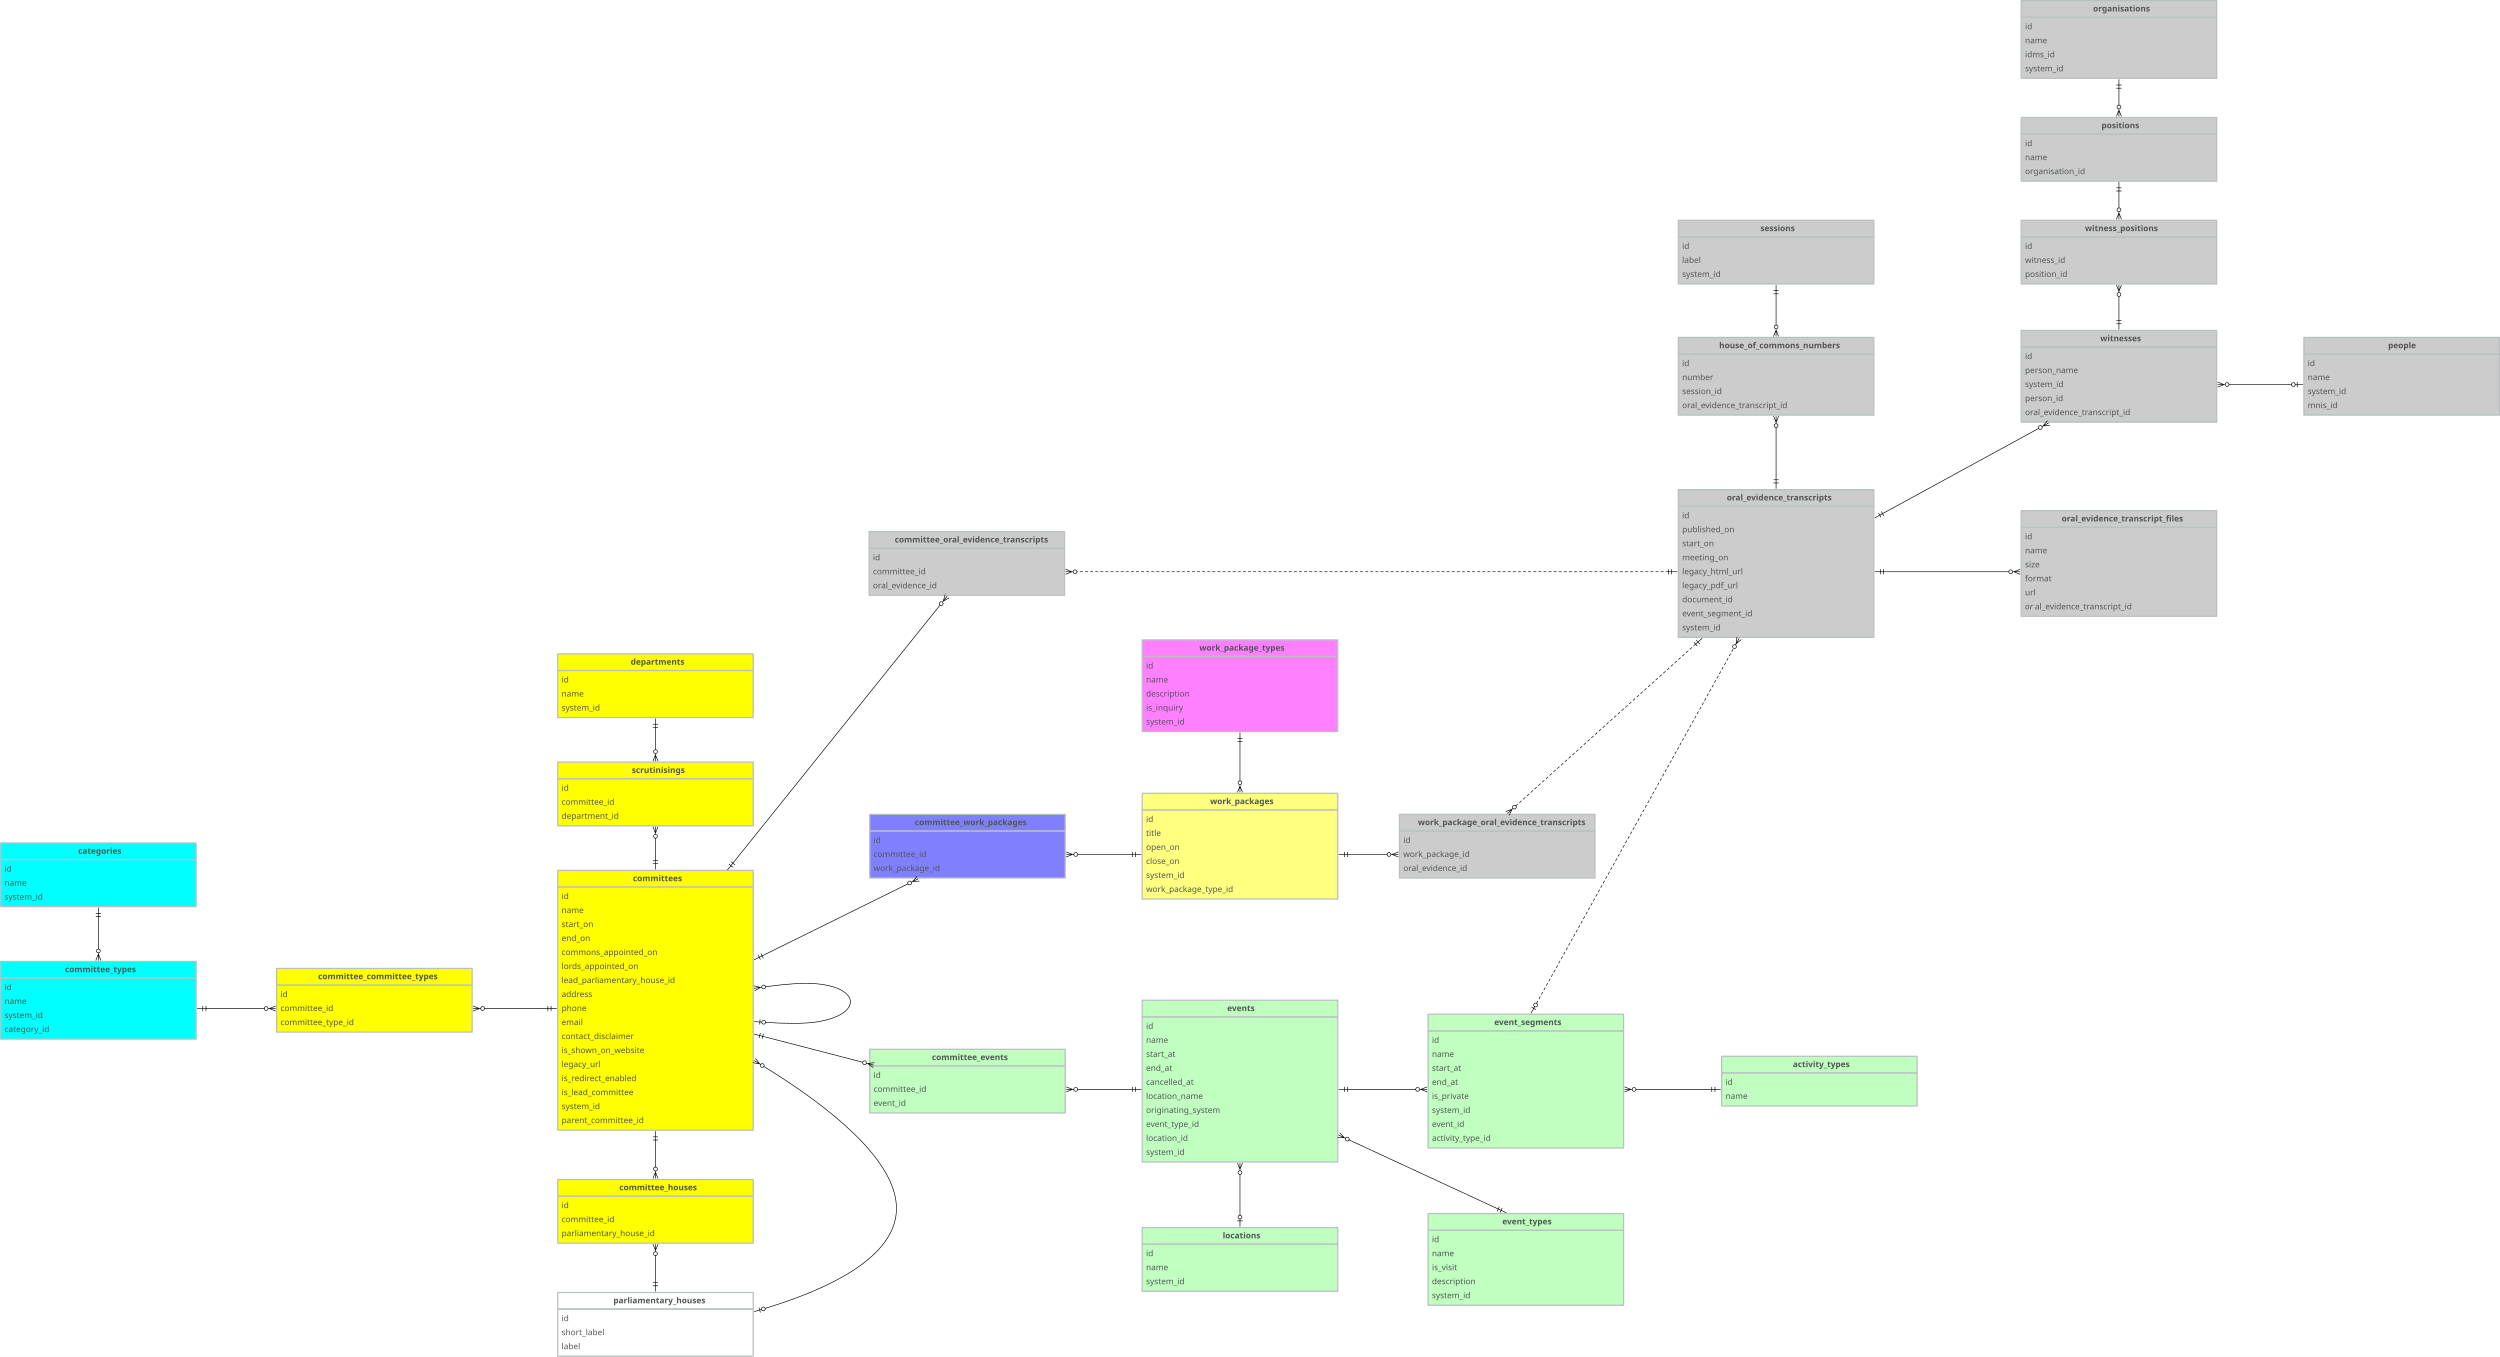
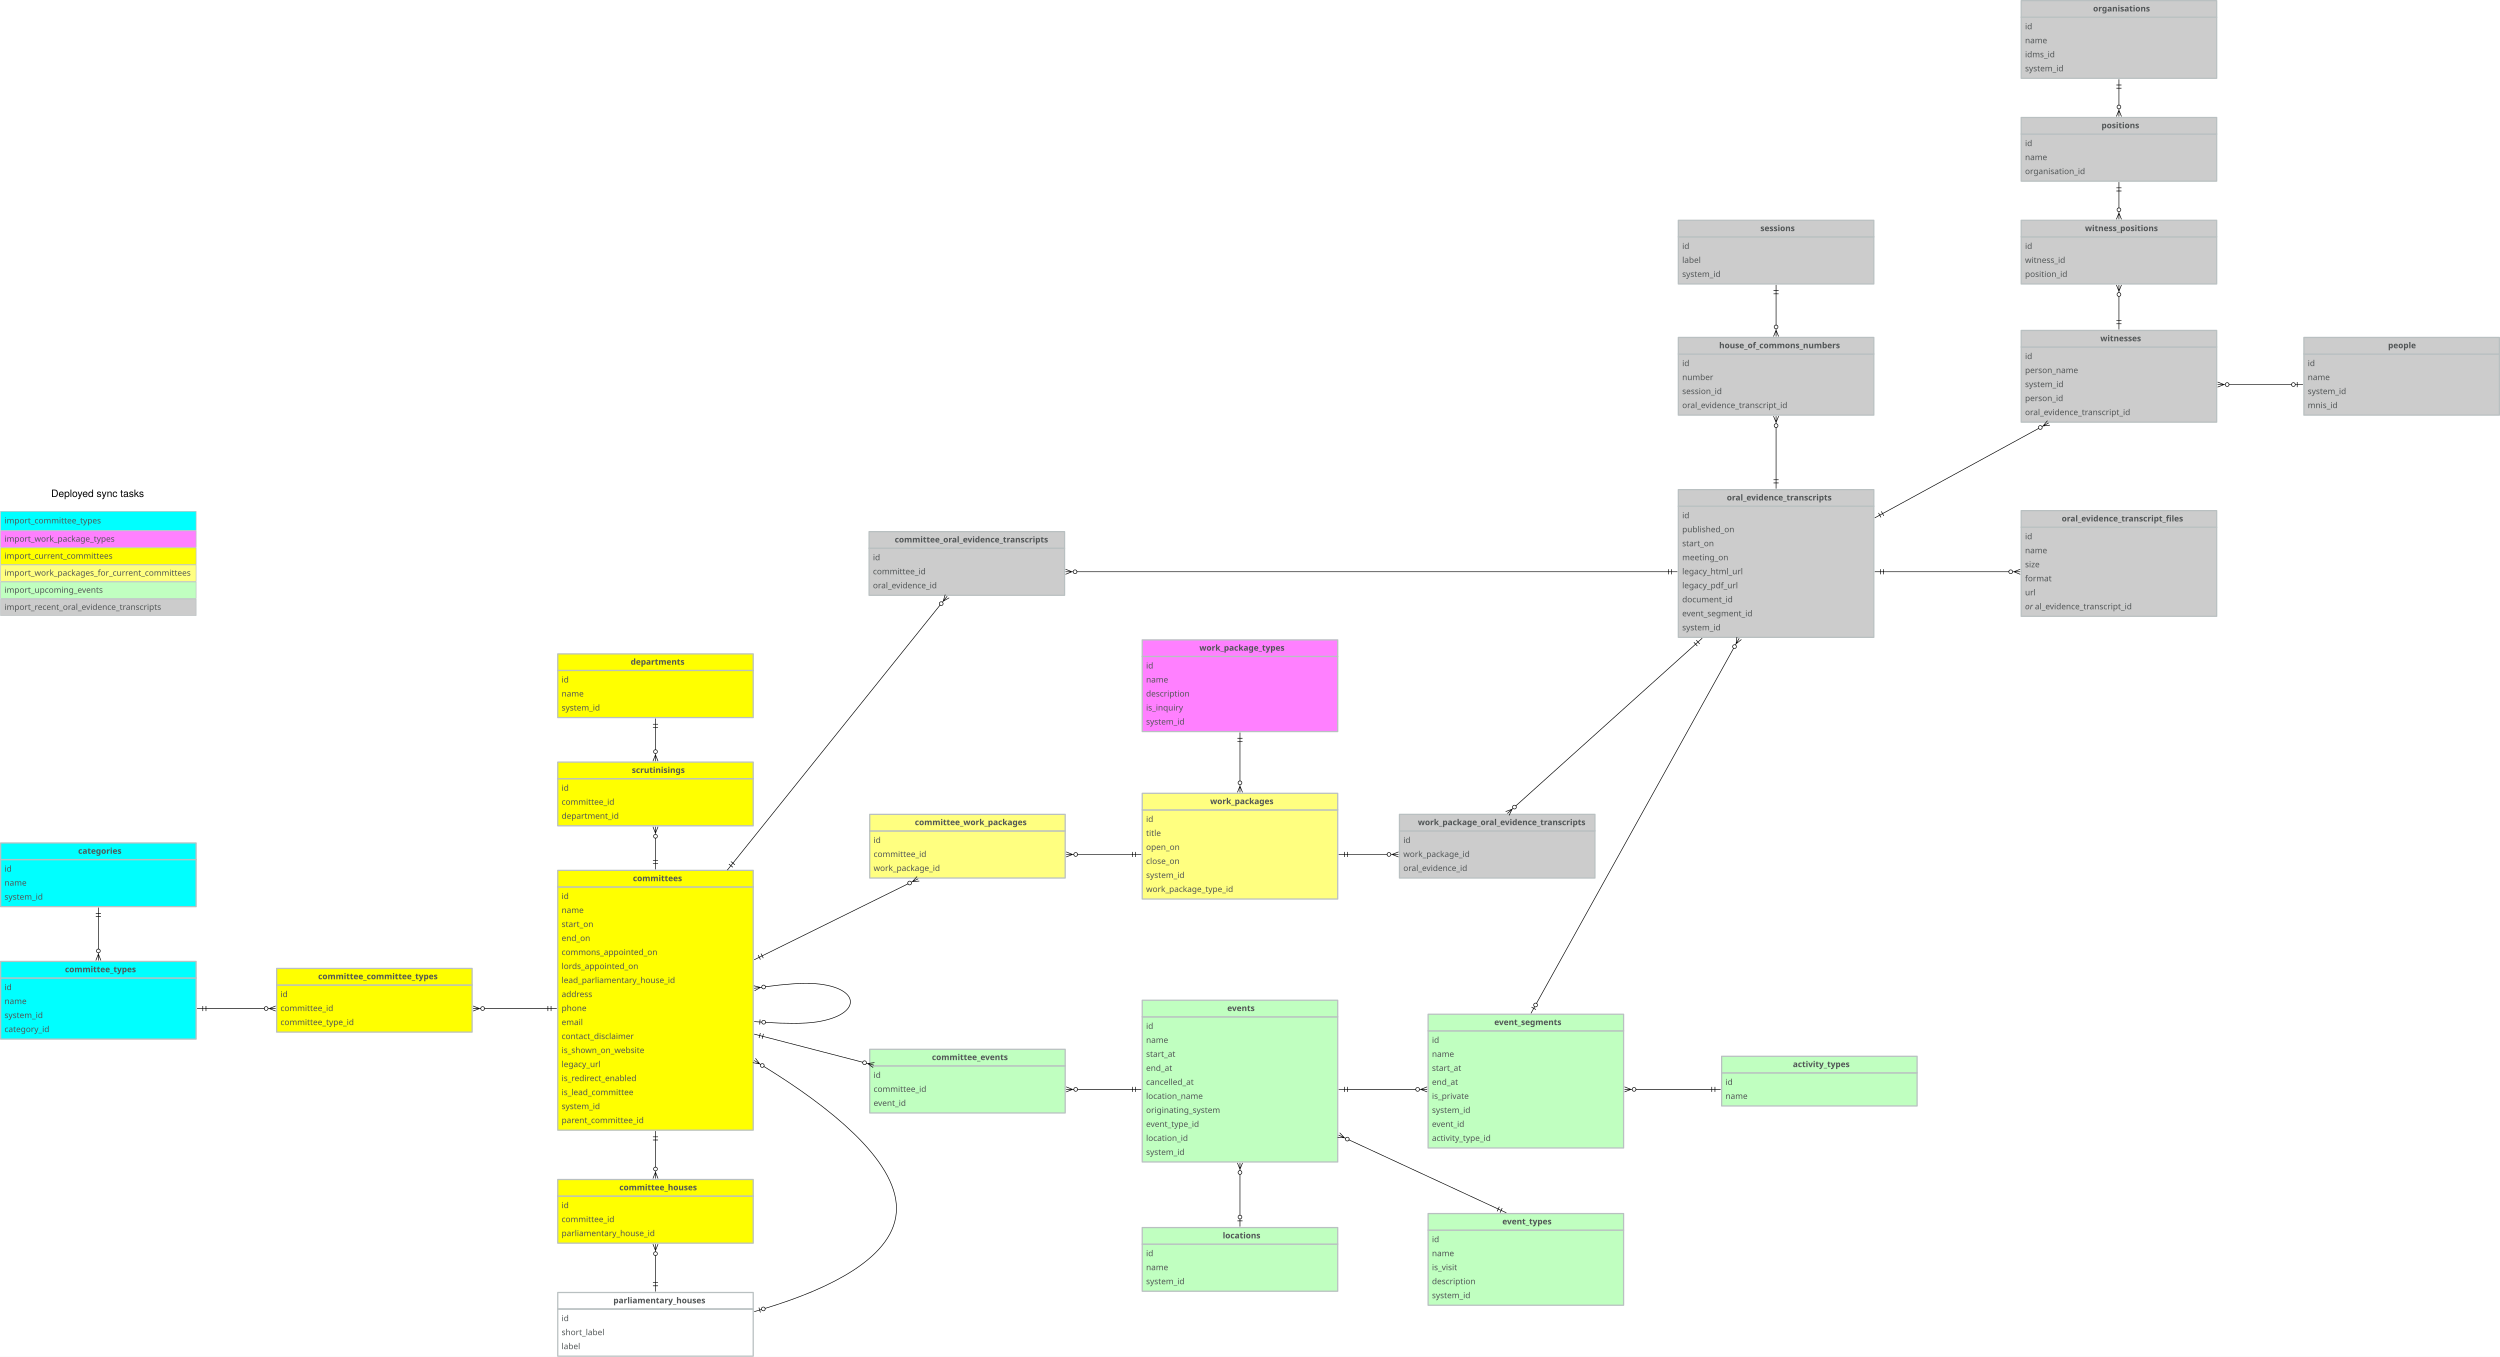
<svg xmlns="http://www.w3.org/2000/svg" version="1.1" viewBox="36 -1218 3926.5 2131" width="3926.5" height="2131">
  <defs>
    <marker orient="auto" overflow="visible" markerUnits="strokeWidth" id="CrowBall_Marker" stroke-linejoin="miter" stroke-miterlimit="10" viewBox="-1 -5 20 10" markerWidth="20" markerHeight="10" color="black">
      <g>
        <path d="M 18 0 L 6 0 M 18 4 L 8 0 L 18 -4 M .879 2.121 C -.293 .95 -.293 -.95 .879 -2.121 C 2.05 -3.293 3.95 -3.293 5.121 -2.121 C 6.293 -.95 6.293 .95 5.121 2.121 C 3.95 3.293 2.05 3.293 .879 2.121" fill="none" stroke="currentColor" stroke-width="1" />
      </g>
    </marker>
    <marker orient="auto" overflow="visible" markerUnits="strokeWidth" id="DoubleBar_Marker" stroke-linejoin="miter" stroke-miterlimit="10" viewBox="-15 -5 16 10" markerWidth="16" markerHeight="10" color="black">
      <g>
        <path d="M -14 0 L 0 0 M -5 -4 L -5 4 M 0 -4 L 0 4" fill="none" stroke="currentColor" stroke-width="1" />
      </g>
    </marker>
    <marker orient="auto" overflow="visible" markerUnits="strokeWidth" id="BarBall_Marker" stroke-linejoin="miter" stroke-miterlimit="10" viewBox="-19 -5 20 10" markerWidth="20" markerHeight="10" color="black">
      <g>
        <path d="M -18 0 L -6 0 M -9 -4 L -9 4 M -.879 -2.121 C .293 -.95 .293 .95 -.879 2.121 C -2.05 3.293 -3.95 3.293 -5.121 2.121 C -6.293 .95 -6.293 -.95 -5.121 -2.121 C -3.95 -3.293 -2.05 -3.293 -.879 -2.121" fill="none" stroke="currentColor" stroke-width="1" />
      </g>
    </marker>
  </defs>
  <g id="Canvas_1" stroke-opacity="1" fill="none" stroke="none" fill-opacity="1" stroke-dasharray="none">
    <rect fill="white" x="36" y="-1218" width="3926.5" height="2131" />
    <g id="Canvas_1_Layer_1">
      <g id="Group_2">
        <g id="Graphic_4">
          <rect x="37" y="132" width="307" height="74" fill="aqua" />
          <rect x="37" y="132" width="307" height="74" stroke="#b9c0c1" stroke-linecap="round" stroke-linejoin="round" stroke-width="2" />
          <text transform="translate(43 138)" fill="#515556">
            <tspan font-family="Avenir" font-size="13" fill="#515556" x="0" y="13">id</tspan>
            <tspan font-family="Avenir" font-size="13" fill="#515556" x="0" y="35">name</tspan>
            <tspan font-family="Avenir" font-size="13" fill="#515556" x="0" y="57">system_id</tspan>
          </text>
        </g>
        <g id="Graphic_3">
          <rect x="37" y="106" width="307" height="26" fill="aqua" />
          <rect x="37" y="106" width="307" height="26" stroke="#b9c0c1" stroke-linecap="round" stroke-linejoin="round" stroke-width="2" />
          <text transform="translate(43 110)" fill="#515556">
            <tspan font-family="Avenir" font-weight="bold" font-size="13" fill="#515556" x="115.722" y="13">categories</tspan>
          </text>
        </g>
      </g>
      <g id="Group_5">
        <g id="Graphic_7">
          <rect x="37" y="318" width="307" height="96" fill="aqua" />
          <rect x="37" y="318" width="307" height="96" stroke="#b9c0c1" stroke-linecap="round" stroke-linejoin="round" stroke-width="2" />
          <text transform="translate(43 324)" fill="#515556">
            <tspan font-family="Avenir" font-size="13" fill="#515556" x="0" y="13">id</tspan>
            <tspan font-family="Avenir" font-size="13" fill="#515556" x="0" y="35">name</tspan>
            <tspan font-family="Avenir" font-size="13" fill="#515556" x="0" y="57">system_id</tspan>
            <tspan font-family="Avenir" font-size="13" fill="#515556" x="0" y="79">category_id</tspan>
          </text>
        </g>
        <g id="Graphic_6">
          <rect x="37" y="292" width="307" height="26" fill="aqua" />
          <rect x="37" y="292" width="307" height="26" stroke="#b9c0c1" stroke-linecap="round" stroke-linejoin="round" stroke-width="2" />
          <text transform="translate(43 296)" fill="#515556">
            <tspan font-family="Avenir" font-weight="bold" font-size="13" fill="#515556" x="95.013" y="13">committee_types</tspan>
          </text>
        </g>
      </g>
      <g id="Line_8">
        <line x1="190.5" y1="221.5" x2="190.5" y2="272.5" marker-end="url(#CrowBall_Marker)" marker-start="url(#DoubleBar_Marker)" stroke="black" stroke-linecap="round" stroke-linejoin="round" stroke-width="1" />
      </g>
      <g id="Group_9">
        <g id="Graphic_11">
          <rect x="470.5" y="329" width="307" height="74" fill="yellow" />
          <rect x="470.5" y="329" width="307" height="74" stroke="#b9c0c1" stroke-linecap="round" stroke-linejoin="round" stroke-width="2" />
          <text transform="translate(476.5 335)" fill="#515556">
            <tspan font-family="Avenir" font-size="13" fill="#515556" x="0" y="13">id</tspan>
            <tspan font-family="Avenir" font-size="13" fill="#515556" x="0" y="35">committee_id</tspan>
            <tspan font-family="Avenir" font-size="13" fill="#515556" x="0" y="57">committee_type_id</tspan>
          </text>
        </g>
        <g id="Graphic_10">
          <rect x="470.5" y="303" width="307" height="26" fill="yellow" />
          <rect x="470.5" y="303" width="307" height="26" stroke="#b9c0c1" stroke-linecap="round" stroke-linejoin="round" stroke-width="2" />
          <text transform="translate(476.5 307)" fill="#515556">
            <tspan font-family="Avenir" font-weight="bold" font-size="13" fill="#515556" x="59.139" y="13">committee_committee_types</tspan>
          </text>
        </g>
      </g>
      <g id="Line_12">
        <line x1="359.5" y1="366" x2="451" y2="366" marker-end="url(#CrowBall_Marker)" marker-start="url(#DoubleBar_Marker)" stroke="black" stroke-linecap="round" stroke-linejoin="round" stroke-width="1" />
      </g>
      <g id="Group_13">
        <g id="Graphic_15">
          <rect x="912" y="175" width="307" height="382" fill="yellow" />
          <rect x="912" y="175" width="307" height="382" stroke="#b9c0c1" stroke-linecap="round" stroke-linejoin="round" stroke-width="2" />
          <text transform="translate(918 181)" fill="#515556">
            <tspan font-family="Avenir" font-size="13" fill="#515556" x="0" y="13">id</tspan>
            <tspan font-family="Avenir" font-size="13" fill="#515556" x="0" y="35">name</tspan>
            <tspan font-family="Avenir" font-size="13" fill="#515556" x="0" y="57">start_on</tspan>
            <tspan font-family="Avenir" font-size="13" fill="#515556" x="0" y="79">end_on</tspan>
            <tspan font-family="Avenir" font-size="13" fill="#515556" x="0" y="101">commons_appointed_on</tspan>
            <tspan font-family="Avenir" font-size="13" fill="#515556" x="0" y="123">lords_appointed_on</tspan>
            <tspan font-family="Avenir" font-size="13" fill="#515556" x="0" y="145">lead_parliamentary_house_id</tspan>
            <tspan font-family="Avenir" font-size="13" fill="#515556" x="0" y="167">address</tspan>
            <tspan font-family="Avenir" font-size="13" fill="#515556" x="0" y="189">phone</tspan>
            <tspan font-family="Avenir" font-size="13" fill="#515556" x="0" y="211">email</tspan>
            <tspan font-family="Avenir" font-size="13" fill="#515556" x="0" y="233">contact_disclaimer</tspan>
            <tspan font-family="Avenir" font-size="13" fill="#515556" x="0" y="255">is_shown_on_website</tspan>
            <tspan font-family="Avenir" font-size="13" fill="#515556" x="0" y="277">legacy_url</tspan>
            <tspan font-family="Avenir" font-size="13" fill="#515556" x="0" y="299">is_redirect_enabled</tspan>
            <tspan font-family="Avenir" font-size="13" fill="#515556" x="0" y="321">is_lead_committee</tspan>
            <tspan font-family="Avenir" font-size="13" fill="#515556" x="0" y="343">system_id</tspan>
            <tspan font-family="Avenir" font-size="13" fill="#515556" x="0" y="365">parent_committee_id</tspan>
          </text>
        </g>
        <g id="Graphic_14">
          <rect x="912" y="149" width="307" height="26" fill="yellow" />
          <rect x="912" y="149" width="307" height="26" stroke="#b9c0c1" stroke-linecap="round" stroke-linejoin="round" stroke-width="2" />
          <text transform="translate(918 153)" fill="#515556">
            <tspan font-family="Avenir" font-weight="bold" font-size="13" fill="#515556" x="111.99" y="13">committees</tspan>
          </text>
        </g>
      </g>
      <g id="Line_16">
        <line x1="896.5" y1="366" x2="797" y2="366" marker-end="url(#CrowBall_Marker)" marker-start="url(#DoubleBar_Marker)" stroke="black" stroke-linecap="round" stroke-linejoin="round" stroke-width="1" />
      </g>
      <g id="Line_17">
        <path d="M 1238.456 387.727 C 1269.764 389.802 1298.83 390.128 1319 387 C 1390.251 375.951 1388.818 332.949 1317 327 C 1297.043 325.347 1268.757 327.624 1238.311 331.775" marker-end="url(#CrowBall_Marker)" marker-start="url(#BarBall_Marker)" stroke="black" stroke-linecap="round" stroke-linejoin="round" stroke-width="1" />
      </g>
      <g id="Group_18">
        <g id="Graphic_20">
          <rect x="912" y="5" width="307" height="74" fill="yellow" />
          <rect x="912" y="5" width="307" height="74" stroke="#b9c0c1" stroke-linecap="round" stroke-linejoin="round" stroke-width="2" />
          <text transform="translate(918 11)" fill="#515556">
            <tspan font-family="Avenir" font-size="13" fill="#515556" x="0" y="13">id</tspan>
            <tspan font-family="Avenir" font-size="13" fill="#515556" x="0" y="35">committee_id</tspan>
            <tspan font-family="Avenir" font-size="13" fill="#515556" x="0" y="57">department_id</tspan>
          </text>
        </g>
        <g id="Graphic_19">
          <rect x="912" y="-21" width="307" height="26" fill="yellow" />
          <rect x="912" y="-21" width="307" height="26" stroke="#b9c0c1" stroke-linecap="round" stroke-linejoin="round" stroke-width="2" />
          <text transform="translate(918 -17)" fill="#515556">
            <tspan font-family="Avenir" font-weight="bold" font-size="13" fill="#515556" x="110.287" y="13">scrutinisings</tspan>
          </text>
        </g>
      </g>
      <g id="Line_21">
        <line x1="1065.5" y1="133.5" x2="1065.5" y2="98.5" marker-end="url(#CrowBall_Marker)" marker-start="url(#DoubleBar_Marker)" stroke="black" stroke-linecap="round" stroke-linejoin="round" stroke-width="1" />
      </g>
      <g id="Group_22">
        <g id="Graphic_24">
          <rect x="912" y="-165" width="307" height="74" fill="yellow" />
          <rect x="912" y="-165" width="307" height="74" stroke="#b9c0c1" stroke-linecap="round" stroke-linejoin="round" stroke-width="2" />
          <text transform="translate(918 -159)" fill="#515556">
            <tspan font-family="Avenir" font-size="13" fill="#515556" x="0" y="13">id</tspan>
            <tspan font-family="Avenir" font-size="13" fill="#515556" x="0" y="35">name</tspan>
            <tspan font-family="Avenir" font-size="13" fill="#515556" x="0" y="57">system_id</tspan>
          </text>
        </g>
        <g id="Graphic_23">
          <rect x="912" y="-191" width="307" height="26" fill="yellow" />
          <rect x="912" y="-191" width="307" height="26" stroke="#b9c0c1" stroke-linecap="round" stroke-linejoin="round" stroke-width="2" />
          <text transform="translate(918 -187)" fill="#515556">
            <tspan font-family="Avenir" font-weight="bold" font-size="13" fill="#515556" x="108.5" y="13">departments</tspan>
          </text>
        </g>
      </g>
      <g id="Line_25">
        <line x1="1065.5" y1="-75.5" x2="1065.5" y2="-40.5" marker-end="url(#CrowBall_Marker)" marker-start="url(#DoubleBar_Marker)" stroke="black" stroke-linecap="round" stroke-linejoin="round" stroke-width="1" />
      </g>
      <g id="Group_26">
        <g id="Graphic_28">
          <rect x="912" y="660.5" width="307" height="74" fill="yellow" />
          <rect x="912" y="660.5" width="307" height="74" stroke="#b9c0c1" stroke-linecap="round" stroke-linejoin="round" stroke-width="2" />
          <text transform="translate(918 666.5)" fill="#515556">
            <tspan font-family="Avenir" font-size="13" fill="#515556" x="0" y="13">id</tspan>
            <tspan font-family="Avenir" font-size="13" fill="#515556" x="0" y="35">committee_id</tspan>
            <tspan font-family="Avenir" font-size="13" fill="#515556" x="0" y="57">parliamentary_house_id</tspan>
          </text>
        </g>
        <g id="Graphic_27">
          <rect x="912" y="634.5" width="307" height="26" fill="yellow" />
          <rect x="912" y="634.5" width="307" height="26" stroke="#b9c0c1" stroke-linecap="round" stroke-linejoin="round" stroke-width="2" />
          <text transform="translate(918 638.5)" fill="#515556">
            <tspan font-family="Avenir" font-weight="bold" font-size="13" fill="#515556" x="90.697" y="13">committee_houses</tspan>
          </text>
        </g>
      </g>
      <g id="Group_29">
        <g id="Graphic_31">
          <rect x="912" y="838" width="307" height="74" stroke="#b9c0c1" stroke-linecap="round" stroke-linejoin="round" stroke-width="2" />
          <text transform="translate(918 844)" fill="#515556">
            <tspan font-family="Avenir" font-size="13" fill="#515556" x="0" y="13">id</tspan>
            <tspan font-family="Avenir" font-size="13" fill="#515556" x="0" y="35">short_label</tspan>
            <tspan font-family="Avenir" font-size="13" fill="#515556" x="0" y="57">label</tspan>
          </text>
        </g>
        <g id="Graphic_30">
          <rect x="912" y="812" width="307" height="26" stroke="#b9c0c1" stroke-linecap="round" stroke-linejoin="round" stroke-width="2" />
          <text transform="translate(918 816)" fill="#515556">
            <tspan font-family="Avenir" font-weight="bold" font-size="13" fill="#515556" x="81.291" y="13">parliamentary_houses</tspan>
          </text>
        </g>
      </g>
      <g id="Line_32">
        <line x1="1065.5" y1="572.5" x2="1065.5" y2="615" marker-end="url(#CrowBall_Marker)" marker-start="url(#DoubleBar_Marker)" stroke="black" stroke-linecap="round" stroke-linejoin="round" stroke-width="1" />
      </g>
      <g id="Line_33">
        <line x1="1065.5" y1="796.5" x2="1065.5" y2="754" marker-end="url(#CrowBall_Marker)" marker-start="url(#DoubleBar_Marker)" stroke="black" stroke-linecap="round" stroke-linejoin="round" stroke-width="1" />
      </g>
      <g id="Line_35">
        <path d="M 1237.746 836.91 C 1337.685 806.615 1444 756.425 1444 680 C 1444 603.085 1336.316 518.887 1235.823 457.058" marker-end="url(#CrowBall_Marker)" marker-start="url(#BarBall_Marker)" stroke="black" stroke-linecap="round" stroke-linejoin="round" stroke-width="1" />
      </g>
      <g id="Group_36">
        <g id="Graphic_38">
          <rect x="1830" y="-187" width="307" height="118" fill="#ff80ff" />
          <rect x="1830" y="-187" width="307" height="118" stroke="#b9c0c1" stroke-linecap="round" stroke-linejoin="round" stroke-width="2" />
          <text transform="translate(1836 -181)" fill="#515556">
            <tspan font-family="Avenir" font-size="13" fill="#515556" x="0" y="13">id</tspan>
            <tspan font-family="Avenir" font-size="13" fill="#515556" x="0" y="35">name</tspan>
            <tspan font-family="Avenir" font-size="13" fill="#515556" x="0" y="57">description</tspan>
            <tspan font-family="Avenir" font-size="13" fill="#515556" x="0" y="79">is_inquiry</tspan>
            <tspan font-family="Avenir" font-size="13" fill="#515556" x="0" y="101">system_id</tspan>
          </text>
        </g>
        <g id="Graphic_37">
          <rect x="1830" y="-213" width="307" height="26" fill="#ff80ff" />
          <rect x="1830" y="-213" width="307" height="26" stroke="#b9c0c1" stroke-linecap="round" stroke-linejoin="round" stroke-width="2" />
          <text transform="translate(1836 -209)" fill="#515556">
            <tspan font-family="Avenir" font-weight="bold" font-size="13" fill="#515556" x="83.703" y="13">work_package_types</tspan>
          </text>
        </g>
      </g>
      <g id="Group_39">
        <g id="Graphic_41">
          <rect x="1830" y="54" width="307" height="140" fill="#ffff80" />
          <rect x="1830" y="54" width="307" height="140" stroke="#b9c0c1" stroke-linecap="round" stroke-linejoin="round" stroke-width="2" />
          <text transform="translate(1836 60)" fill="#515556">
            <tspan font-family="Avenir" font-size="13" fill="#515556" x="0" y="13">id</tspan>
            <tspan font-family="Avenir" font-size="13" fill="#515556" x="0" y="35">title</tspan>
            <tspan font-family="Avenir" font-size="13" fill="#515556" x="0" y="57">open_on</tspan>
            <tspan font-family="Avenir" font-size="13" fill="#515556" x="0" y="79">close_on</tspan>
            <tspan font-family="Avenir" font-size="13" fill="#515556" x="0" y="101">system_id</tspan>
            <tspan font-family="Avenir" font-size="13" fill="#515556" x="0" y="123">work_package_type_id</tspan>
          </text>
        </g>
        <g id="Graphic_40">
          <rect x="1830" y="28" width="307" height="26" fill="#ffff80" />
          <rect x="1830" y="28" width="307" height="26" stroke="#b9c0c1" stroke-linecap="round" stroke-linejoin="round" stroke-width="2" />
          <text transform="translate(1836 32)" fill="#515556">
            <tspan font-family="Avenir" font-weight="bold" font-size="13" fill="#515556" x="100.68" y="13">work_packages</tspan>
          </text>
        </g>
      </g>
      <g id="Line_42">
        <line x1="1983.5" y1="-53.5" x2="1983.5" y2="8.5" marker-end="url(#CrowBall_Marker)" marker-start="url(#DoubleBar_Marker)" stroke="black" stroke-linecap="round" stroke-linejoin="round" stroke-width="1" />
      </g>
      <g id="Group_43">
        <g id="Graphic_45">
-           <rect x="1402" y="87" width="307" height="74" fill="#8080ff" />
+           <rect x="1402" y="87" width="307" height="74" fill="#ffff80" />
          <rect x="1402" y="87" width="307" height="74" stroke="#b9c0c1" stroke-linecap="round" stroke-linejoin="round" stroke-width="2" />
          <text transform="translate(1408 93)" fill="#515556">
            <tspan font-family="Avenir" font-size="13" fill="#515556" x="0" y="13">id</tspan>
            <tspan font-family="Avenir" font-size="13" fill="#515556" x="0" y="35">committee_id</tspan>
            <tspan font-family="Avenir" font-size="13" fill="#515556" x="0" y="57">work_package_id</tspan>
          </text>
        </g>
        <g id="Graphic_44">
-           <rect x="1402" y="61" width="307" height="26" fill="#8080ff" />
+           <rect x="1402" y="61" width="307" height="26" fill="#ffff80" />
          <rect x="1402" y="61" width="307" height="26" stroke="#b9c0c1" stroke-linecap="round" stroke-linejoin="round" stroke-width="2" />
          <text transform="translate(1408 65)" fill="#515556">
            <tspan font-family="Avenir" font-weight="bold" font-size="13" fill="#515556" x="64.807" y="13">committee_work_packages</tspan>
          </text>
        </g>
      </g>
      <g id="Line_46">
        <line x1="1814.5" y1="124" x2="1728.5" y2="124" marker-end="url(#CrowBall_Marker)" marker-start="url(#DoubleBar_Marker)" stroke="black" stroke-linecap="round" stroke-linejoin="round" stroke-width="1" />
      </g>
      <g id="Line_47">
        <line x1="1233.001" y1="283.275" x2="1461.97" y2="170.192" marker-end="url(#CrowBall_Marker)" marker-start="url(#DoubleBar_Marker)" stroke="black" stroke-linecap="round" stroke-linejoin="round" stroke-width="1" />
      </g>
      <g id="Group_51">
        <g id="Graphic_53">
          <rect x="1830" y="379" width="307" height="228" fill="#c0ffc0" />
          <rect x="1830" y="379" width="307" height="228" stroke="#b9c0c1" stroke-linecap="round" stroke-linejoin="round" stroke-width="2" />
          <text transform="translate(1836 385)" fill="#515556">
            <tspan font-family="Avenir" font-size="13" fill="#515556" x="0" y="13">id</tspan>
            <tspan font-family="Avenir" font-size="13" fill="#515556" x="0" y="35">name</tspan>
            <tspan font-family="Avenir" font-size="13" fill="#515556" x="0" y="57">start_at</tspan>
            <tspan font-family="Avenir" font-size="13" fill="#515556" x="0" y="79">end_at</tspan>
            <tspan font-family="Avenir" font-size="13" fill="#515556" x="0" y="101">cancelled_at</tspan>
            <tspan font-family="Avenir" font-size="13" fill="#515556" x="0" y="123">location_name</tspan>
            <tspan font-family="Avenir" font-size="13" fill="#515556" x="0" y="145">originating_system</tspan>
            <tspan font-family="Avenir" font-size="13" fill="#515556" x="0" y="167">event_type_id</tspan>
            <tspan font-family="Avenir" font-size="13" fill="#515556" x="0" y="189">location_id</tspan>
            <tspan font-family="Avenir" font-size="13" fill="#515556" x="0" y="211">system_id</tspan>
          </text>
        </g>
        <g id="Graphic_52">
          <rect x="1830" y="353" width="307" height="26" fill="#c0ffc0" />
          <rect x="1830" y="353" width="307" height="26" stroke="#b9c0c1" stroke-linecap="round" stroke-linejoin="round" stroke-width="2" />
          <text transform="translate(1836 357)" fill="#515556">
            <tspan font-family="Avenir" font-weight="bold" font-size="13" fill="#515556" x="127.519" y="13">events</tspan>
          </text>
        </g>
      </g>
      <g id="Group_54">
        <g id="Graphic_56">
          <rect x="2279" y="714" width="307" height="118" fill="#c0ffc0" />
          <rect x="2279" y="714" width="307" height="118" stroke="#b9c0c1" stroke-linecap="round" stroke-linejoin="round" stroke-width="2" />
          <text transform="translate(2285 720)" fill="#515556">
            <tspan font-family="Avenir" font-size="13" fill="#515556" x="0" y="13">id</tspan>
            <tspan font-family="Avenir" font-size="13" fill="#515556" x="0" y="35">name</tspan>
            <tspan font-family="Avenir" font-size="13" fill="#515556" x="0" y="57">is_visit</tspan>
            <tspan font-family="Avenir" font-size="13" fill="#515556" x="0" y="79">description</tspan>
            <tspan font-family="Avenir" font-size="13" fill="#515556" x="0" y="101">system_id</tspan>
          </text>
        </g>
        <g id="Graphic_55">
          <rect x="2279" y="688" width="307" height="26" fill="#c0ffc0" />
          <rect x="2279" y="688" width="307" height="26" stroke="#b9c0c1" stroke-linecap="round" stroke-linejoin="round" stroke-width="2" />
          <text transform="translate(2285 692)" fill="#515556">
            <tspan font-family="Avenir" font-weight="bold" font-size="13" fill="#515556" x="110.541" y="13">event_types</tspan>
          </text>
        </g>
      </g>
      <g id="Line_57">
        <line x1="2389.122" y1="680.905" x2="2154.786" y2="572.349" marker-end="url(#CrowBall_Marker)" marker-start="url(#DoubleBar_Marker)" stroke="black" stroke-linecap="round" stroke-linejoin="round" stroke-width="1" />
      </g>
      <g id="Group_58">
        <g id="Graphic_60">
          <rect x="1402" y="456" width="307" height="74" fill="#c0ffc0" />
          <rect x="1402" y="456" width="307" height="74" stroke="#b9c0c1" stroke-linecap="round" stroke-linejoin="round" stroke-width="2" />
          <text transform="translate(1408 462)" fill="#515556">
            <tspan font-family="Avenir" font-size="13" fill="#515556" x="0" y="13">id</tspan>
            <tspan font-family="Avenir" font-size="13" fill="#515556" x="0" y="35">committee_id</tspan>
            <tspan font-family="Avenir" font-size="13" fill="#515556" x="0" y="57">event_id</tspan>
          </text>
        </g>
        <g id="Graphic_59">
          <rect x="1402" y="430" width="307" height="26" fill="#c0ffc0" />
          <rect x="1402" y="430" width="307" height="26" stroke="#b9c0c1" stroke-linecap="round" stroke-linejoin="round" stroke-width="2" />
          <text transform="translate(1408 434)" fill="#515556">
            <tspan font-family="Avenir" font-weight="bold" font-size="13" fill="#515556" x="91.645" y="13">committee_events</tspan>
          </text>
        </g>
      </g>
      <g id="Line_61">
        <line x1="1234.036" y1="409.682" x2="1390.978" y2="450.358" marker-end="url(#CrowBall_Marker)" marker-start="url(#DoubleBar_Marker)" stroke="black" stroke-linecap="round" stroke-linejoin="round" stroke-width="1" />
      </g>
      <g id="Line_62">
        <line x1="1814.5" y1="493" x2="1728.5" y2="493" marker-end="url(#CrowBall_Marker)" marker-start="url(#DoubleBar_Marker)" stroke="black" stroke-linecap="round" stroke-linejoin="round" stroke-width="1" />
      </g>
      <g id="Group_63">
        <g id="Graphic_65">
          <rect x="1830" y="736" width="307" height="74" fill="#c0ffc0" />
          <rect x="1830" y="736" width="307" height="74" stroke="#b9c0c1" stroke-linecap="round" stroke-linejoin="round" stroke-width="2" />
          <text transform="translate(1836 742)" fill="#515556">
            <tspan font-family="Avenir" font-size="13" fill="#515556" x="0" y="13">id</tspan>
            <tspan font-family="Avenir" font-size="13" fill="#515556" x="0" y="35">name</tspan>
            <tspan font-family="Avenir" font-size="13" fill="#515556" x="0" y="57">system_id</tspan>
          </text>
        </g>
        <g id="Graphic_64">
          <rect x="1830" y="710" width="307" height="26" fill="#c0ffc0" />
          <rect x="1830" y="710" width="307" height="26" stroke="#b9c0c1" stroke-linecap="round" stroke-linejoin="round" stroke-width="2" />
          <text transform="translate(1836 714)" fill="#515556">
            <tspan font-family="Avenir" font-weight="bold" font-size="13" fill="#515556" x="120.415" y="13">locations</tspan>
          </text>
        </g>
      </g>
      <g id="Line_66">
        <line x1="1983.5" y1="690.5" x2="1983.5" y2="626.5" marker-end="url(#CrowBall_Marker)" marker-start="url(#BarBall_Marker)" stroke="black" stroke-linecap="round" stroke-linejoin="round" stroke-width="1" />
      </g>
      <g id="Group_67">
        <g id="Graphic_69">
          <rect x="2279" y="401" width="307" height="184" fill="#c0ffc0" />
          <rect x="2279" y="401" width="307" height="184" stroke="#b9c0c1" stroke-linecap="round" stroke-linejoin="round" stroke-width="2" />
          <text transform="translate(2285 407)" fill="#515556">
            <tspan font-family="Avenir" font-size="13" fill="#515556" x="0" y="13">id</tspan>
            <tspan font-family="Avenir" font-size="13" fill="#515556" x="0" y="35">name</tspan>
            <tspan font-family="Avenir" font-size="13" fill="#515556" x="0" y="57">start_at</tspan>
            <tspan font-family="Avenir" font-size="13" fill="#515556" x="0" y="79">end_at</tspan>
            <tspan font-family="Avenir" font-size="13" fill="#515556" x="0" y="101">is_private</tspan>
            <tspan font-family="Avenir" font-size="13" fill="#515556" x="0" y="123">system_id</tspan>
            <tspan font-family="Avenir" font-size="13" fill="#515556" x="0" y="145">event_id</tspan>
            <tspan font-family="Avenir" font-size="13" fill="#515556" x="0" y="167">activity_type_id</tspan>
          </text>
        </g>
        <g id="Graphic_68">
          <rect x="2279" y="375" width="307" height="26" fill="#c0ffc0" />
          <rect x="2279" y="375" width="307" height="26" stroke="#b9c0c1" stroke-linecap="round" stroke-linejoin="round" stroke-width="2" />
          <text transform="translate(2285 379)" fill="#515556">
            <tspan font-family="Avenir" font-weight="bold" font-size="13" fill="#515556" x="97.912" y="13">event_segments</tspan>
          </text>
        </g>
      </g>
      <g id="Group_70">
        <g id="Graphic_72">
          <rect x="2740" y="467" width="307" height="52" fill="#c0ffc0" />
          <rect x="2740" y="467" width="307" height="52" stroke="#b9c0c1" stroke-linecap="round" stroke-linejoin="round" stroke-width="2" />
          <text transform="translate(2746 473)" fill="#515556">
            <tspan font-family="Avenir" font-size="13" fill="#515556" x="0" y="13">id</tspan>
            <tspan font-family="Avenir" font-size="13" fill="#515556" x="0" y="35">name</tspan>
          </text>
        </g>
        <g id="Graphic_71">
          <rect x="2740" y="441" width="307" height="26" fill="#c0ffc0" />
          <rect x="2740" y="441" width="307" height="26" stroke="#b9c0c1" stroke-linecap="round" stroke-linejoin="round" stroke-width="2" />
          <text transform="translate(2746 445)" fill="#515556">
            <tspan font-family="Avenir" font-weight="bold" font-size="13" fill="#515556" x="105.822" y="13">activity_types</tspan>
          </text>
        </g>
      </g>
      <g id="Line_73">
        <line x1="2152.5" y1="493" x2="2259.5" y2="493" marker-end="url(#CrowBall_Marker)" marker-start="url(#DoubleBar_Marker)" stroke="black" stroke-linecap="round" stroke-linejoin="round" stroke-width="1" />
      </g>
      <g id="Line_74">
        <line x1="2724.5" y1="493" x2="2605.5" y2="493" marker-end="url(#CrowBall_Marker)" marker-start="url(#DoubleBar_Marker)" stroke="black" stroke-linecap="round" stroke-linejoin="round" stroke-width="1" />
      </g>
      <g id="Group_75">
        <g id="Graphic_77">
          <rect x="2672" y="-423" width="307" height="206" fill="#ccc" />
          <rect x="2672" y="-423" width="307" height="206" stroke="#b9c0c1" stroke-linecap="round" stroke-linejoin="round" stroke-width="2" />
          <text transform="translate(2678 -417)" fill="#515556">
            <tspan font-family="Avenir" font-size="13" fill="#515556" x="0" y="13">id</tspan>
            <tspan font-family="Avenir" font-size="13" fill="#515556" x="0" y="35">published_on</tspan>
            <tspan font-family="Avenir" font-size="13" fill="#515556" x="0" y="57">start_on</tspan>
            <tspan font-family="Avenir" font-size="13" fill="#515556" x="0" y="79">meeting_on</tspan>
            <tspan font-family="Avenir" font-size="13" fill="#515556" x="0" y="101">legacy_html_url</tspan>
            <tspan font-family="Avenir" font-size="13" fill="#515556" x="0" y="123">legacy_pdf_url</tspan>
            <tspan font-family="Avenir" font-size="13" fill="#515556" x="0" y="145">document_id</tspan>
            <tspan font-family="Avenir" font-size="13" fill="#515556" x="0" y="167">event_segment_id</tspan>
            <tspan font-family="Avenir" font-size="13" fill="#515556" x="0" y="189">system_id</tspan>
          </text>
        </g>
        <g id="Graphic_76">
          <rect x="2672" y="-449" width="307" height="26" fill="#ccc" />
          <rect x="2672" y="-449" width="307" height="26" stroke="#b9c0c1" stroke-linecap="round" stroke-linejoin="round" stroke-width="2" />
          <text transform="translate(2678 -445)" fill="#515556">
            <tspan font-family="Avenir" font-weight="bold" font-size="13" fill="#515556" x="70.085" y="13">oral_evidence_transcripts</tspan>
          </text>
        </g>
      </g>
      <g id="Line_78">
-         <line x1="2449.25" y1="357.825" x2="2758.793" y2="-199.825" marker-end="url(#CrowBall_Marker)" marker-start="url(#BarBall_Marker)" stroke="black" stroke-linecap="round" stroke-linejoin="round" stroke-dasharray="4.0,4.0" stroke-width="1" />
+         <line x1="2449.25" y1="357.825" x2="2758.793" y2="-199.825" marker-end="url(#CrowBall_Marker)" marker-start="url(#BarBall_Marker)" stroke="black" stroke-linecap="round" stroke-linejoin="round" stroke-width="1" />
      </g>
      <g id="Group_79">
        <g id="Graphic_81">
          <rect x="2234" y="87" width="307" height="74" fill="#ccc" />
          <rect x="2234" y="87" width="307" height="74" stroke="#b9c0c1" stroke-linecap="round" stroke-linejoin="round" stroke-width="2" />
          <text transform="translate(2240 93)" fill="#515556">
            <tspan font-family="Avenir" font-size="13" fill="#515556" x="0" y="13">id</tspan>
            <tspan font-family="Avenir" font-size="13" fill="#515556" x="0" y="35">work_package_id</tspan>
            <tspan font-family="Avenir" font-size="13" fill="#515556" x="0" y="57">oral_evidence_id</tspan>
          </text>
        </g>
        <g id="Graphic_80">
          <rect x="2234" y="61" width="307" height="26" fill="#ccc" />
          <rect x="2234" y="61" width="307" height="26" stroke="#b9c0c1" stroke-linecap="round" stroke-linejoin="round" stroke-width="2" />
          <text transform="translate(2240 65)" fill="#515556">
            <tspan font-family="Avenir" font-weight="bold" font-size="13" fill="#515556" x="22.901" y="13">work_package_oral_evidence_transcripts</tspan>
          </text>
        </g>
      </g>
      <g id="Line_82">
-         <line x1="2699.106" y1="-206.303" x2="2416.818" y2="47.628" marker-end="url(#CrowBall_Marker)" marker-start="url(#DoubleBar_Marker)" stroke="black" stroke-linecap="round" stroke-linejoin="round" stroke-dasharray="4.0,4.0" stroke-width="1" />
+         <line x1="2699.106" y1="-206.303" x2="2416.818" y2="47.628" marker-end="url(#CrowBall_Marker)" marker-start="url(#DoubleBar_Marker)" stroke="black" stroke-linecap="round" stroke-linejoin="round" stroke-width="1" />
      </g>
      <g id="Line_83">
        <line x1="2152.5" y1="124" x2="2214.5" y2="124" marker-end="url(#CrowBall_Marker)" marker-start="url(#DoubleBar_Marker)" stroke="black" stroke-linecap="round" stroke-linejoin="round" stroke-width="1" />
      </g>
      <g id="Group_84">
        <g id="Graphic_86">
          <rect x="1401" y="-357" width="307" height="74" fill="#ccc" />
          <rect x="1401" y="-357" width="307" height="74" stroke="#b9c0c1" stroke-linecap="round" stroke-linejoin="round" stroke-width="2" />
          <text transform="translate(1407 -351)" fill="#515556">
            <tspan font-family="Avenir" font-size="13" fill="#515556" x="0" y="13">id</tspan>
            <tspan font-family="Avenir" font-size="13" fill="#515556" x="0" y="35">committee_id</tspan>
            <tspan font-family="Avenir" font-size="13" fill="#515556" x="0" y="57">oral_evidence_id</tspan>
          </text>
        </g>
        <g id="Graphic_85">
          <rect x="1401" y="-383" width="307" height="26" fill="#ccc" />
          <rect x="1401" y="-383" width="307" height="26" stroke="#b9c0c1" stroke-linecap="round" stroke-linejoin="round" stroke-width="2" />
          <text transform="translate(1407 -379)" fill="#515556">
            <tspan font-family="Avenir" font-weight="bold" font-size="13" fill="#515556" x="34.212" y="13">committee_oral_evidence_transcripts</tspan>
          </text>
        </g>
      </g>
      <g id="Line_87">
        <line x1="1187.077" y1="137.693" x2="1512.413" y2="-267.573" marker-end="url(#CrowBall_Marker)" marker-start="url(#DoubleBar_Marker)" stroke="black" stroke-linecap="round" stroke-linejoin="round" stroke-width="1" />
      </g>
      <g id="Line_88">
-         <line x1="2656.5" y1="-320" x2="1727.5" y2="-320" marker-end="url(#CrowBall_Marker)" marker-start="url(#DoubleBar_Marker)" stroke="black" stroke-linecap="round" stroke-linejoin="round" stroke-dasharray="4.0,4.0" stroke-width="1" />
+         <line x1="2656.5" y1="-320" x2="1727.5" y2="-320" marker-end="url(#CrowBall_Marker)" marker-start="url(#DoubleBar_Marker)" stroke="black" stroke-linecap="round" stroke-linejoin="round" stroke-width="1" />
      </g>
      <g id="Group_89">
        <g id="Graphic_91">
          <rect x="3210.5" y="-390" width="307" height="140" fill="#ccc" />
          <rect x="3210.5" y="-390" width="307" height="140" stroke="#b9c0c1" stroke-linecap="round" stroke-linejoin="round" stroke-width="2" />
          <text transform="translate(3216.5 -384)" fill="#515556">
            <tspan font-family="Avenir" font-size="13" fill="#515556" x="0" y="13">id</tspan>
            <tspan font-family="Avenir" font-size="13" fill="#515556" x="0" y="35">name</tspan>
            <tspan font-family="Avenir" font-size="13" fill="#515556" x="0" y="57">size</tspan>
            <tspan font-family="Avenir" font-size="13" fill="#515556" x="0" y="79">format</tspan>
            <tspan font-family="Avenir" font-size="13" fill="#515556" x="0" y="101">url</tspan>
            <tspan font-family="Avenir" font-style="italic" font-size="13" fill="#515556" x="0" y="123">or</tspan>
            <tspan font-family="Avenir" font-size="13" fill="#515556" y="123">al_evidence_transcript_id</tspan>
          </text>
        </g>
        <g id="Graphic_90">
          <rect x="3210.5" y="-416" width="307" height="26" fill="#ccc" />
          <rect x="3210.5" y="-416" width="307" height="26" stroke="#b9c0c1" stroke-linecap="round" stroke-linejoin="round" stroke-width="2" />
          <text transform="translate(3216.5 -412)" fill="#515556">
            <tspan font-family="Avenir" font-weight="bold" font-size="13" fill="#515556" x="57.559" y="13">oral_evidence_transcript_files</tspan>
          </text>
        </g>
      </g>
      <g id="Line_92">
        <line x1="2994.5" y1="-320" x2="3191" y2="-320" marker-end="url(#CrowBall_Marker)" marker-start="url(#DoubleBar_Marker)" stroke="black" stroke-linecap="round" stroke-linejoin="round" stroke-width="1" />
      </g>
      <g id="Group_93">
        <g id="Graphic_95">
          <rect x="2672" y="-846" width="307" height="74" fill="#ccc" />
          <rect x="2672" y="-846" width="307" height="74" stroke="#b9c0c1" stroke-linecap="round" stroke-linejoin="round" stroke-width="2" />
          <text transform="translate(2678 -840)" fill="#515556">
            <tspan font-family="Avenir" font-size="13" fill="#515556" x="0" y="13">id</tspan>
            <tspan font-family="Avenir" font-size="13" fill="#515556" x="0" y="35">label</tspan>
            <tspan font-family="Avenir" font-size="13" fill="#515556" x="0" y="57">system_id</tspan>
          </text>
        </g>
        <g id="Graphic_94">
          <rect x="2672" y="-872" width="307" height="26" fill="#ccc" />
          <rect x="2672" y="-872" width="307" height="26" stroke="#b9c0c1" stroke-linecap="round" stroke-linejoin="round" stroke-width="2" />
          <text transform="translate(2678 -868)" fill="#515556">
            <tspan font-family="Avenir" font-weight="bold" font-size="13" fill="#515556" x="122.839" y="13">sessions</tspan>
          </text>
        </g>
      </g>
      <g id="Group_96">
        <g id="Graphic_98">
          <rect x="2672" y="-662" width="307" height="96" fill="#ccc" />
          <rect x="2672" y="-662" width="307" height="96" stroke="#b9c0c1" stroke-linecap="round" stroke-linejoin="round" stroke-width="2" />
          <text transform="translate(2678 -656)" fill="#515556">
            <tspan font-family="Avenir" font-size="13" fill="#515556" x="0" y="13">id</tspan>
            <tspan font-family="Avenir" font-size="13" fill="#515556" x="0" y="35">number</tspan>
            <tspan font-family="Avenir" font-size="13" fill="#515556" x="0" y="57">session_id</tspan>
            <tspan font-family="Avenir" font-size="13" fill="#515556" x="0" y="79">oral_evidence_transcript_id</tspan>
          </text>
        </g>
        <g id="Graphic_97">
          <rect x="2672" y="-688" width="307" height="26" fill="#ccc" />
          <rect x="2672" y="-688" width="307" height="26" stroke="#b9c0c1" stroke-linecap="round" stroke-linejoin="round" stroke-width="2" />
          <text transform="translate(2678 -684)" fill="#515556">
            <tspan font-family="Avenir" font-weight="bold" font-size="13" fill="#515556" x="58.105" y="13">house_of_commons_numbers</tspan>
          </text>
        </g>
      </g>
      <g id="Line_99">
        <line x1="2825.5" y1="-464.5" x2="2825.5" y2="-546.5" marker-end="url(#CrowBall_Marker)" marker-start="url(#DoubleBar_Marker)" stroke="black" stroke-linecap="round" stroke-linejoin="round" stroke-width="1" />
      </g>
      <g id="Line_100">
        <line x1="2825.5" y1="-756.5" x2="2825.5" y2="-707.5" marker-end="url(#CrowBall_Marker)" marker-start="url(#DoubleBar_Marker)" stroke="black" stroke-linecap="round" stroke-linejoin="round" stroke-width="1" />
      </g>
      <g id="Group_104">
        <g id="Graphic_106">
          <rect x="3210.5" y="-1007.5" width="307" height="74" fill="#ccc" />
          <rect x="3210.5" y="-1007.5" width="307" height="74" stroke="#b9c0c1" stroke-linecap="round" stroke-linejoin="round" stroke-width="2" />
          <text transform="translate(3216.5 -1001.5)" fill="#515556">
            <tspan font-family="Avenir" font-size="13" fill="#515556" x="0" y="13">id</tspan>
            <tspan font-family="Avenir" font-size="13" fill="#515556" x="0" y="35">name</tspan>
            <tspan font-family="Avenir" font-size="13" fill="#515556" x="0" y="57">organisation_id</tspan>
          </text>
        </g>
        <g id="Graphic_105">
          <rect x="3210.5" y="-1033.5" width="307" height="26" fill="#ccc" />
          <rect x="3210.5" y="-1033.5" width="307" height="26" stroke="#b9c0c1" stroke-linecap="round" stroke-linejoin="round" stroke-width="2" />
          <text transform="translate(3216.5 -1029.5)" fill="#515556">
            <tspan font-family="Avenir" font-weight="bold" font-size="13" fill="#515556" x="120.057" y="13">positions</tspan>
          </text>
        </g>
      </g>
      <g id="Group_108">
        <g id="Graphic_110">
          <rect x="3654.5" y="-662" width="307" height="96" fill="#ccc" />
          <rect x="3654.5" y="-662" width="307" height="96" stroke="#b9c0c1" stroke-linecap="round" stroke-linejoin="round" stroke-width="2" />
          <text transform="translate(3660.5 -656)" fill="#515556">
            <tspan font-family="Avenir" font-size="13" fill="#515556" x="0" y="13">id</tspan>
            <tspan font-family="Avenir" font-size="13" fill="#515556" x="0" y="35">name</tspan>
            <tspan font-family="Avenir" font-size="13" fill="#515556" x="0" y="57">system_id</tspan>
            <tspan font-family="Avenir" font-size="13" fill="#515556" x="0" y="79">mnis_id</tspan>
          </text>
        </g>
        <g id="Graphic_109">
          <rect x="3654.5" y="-688" width="307" height="26" fill="#ccc" />
          <rect x="3654.5" y="-688" width="307" height="26" stroke="#b9c0c1" stroke-linecap="round" stroke-linejoin="round" stroke-width="2" />
          <text transform="translate(3660.5 -684)" fill="#515556">
            <tspan font-family="Avenir" font-weight="bold" font-size="13" fill="#515556" x="126.193" y="13">people</tspan>
          </text>
        </g>
      </g>
      <g id="Group_114">
        <g id="Graphic_116">
          <rect x="3210.5" y="-1191" width="307" height="96" fill="#ccc" />
          <rect x="3210.5" y="-1191" width="307" height="96" stroke="#b9c0c1" stroke-linecap="round" stroke-linejoin="round" stroke-width="2" />
          <text transform="translate(3216.5 -1185)" fill="#515556">
            <tspan font-family="Avenir" font-size="13" fill="#515556" x="0" y="13">id</tspan>
            <tspan font-family="Avenir" font-size="13" fill="#515556" x="0" y="35">name</tspan>
            <tspan font-family="Avenir" font-size="13" fill="#515556" x="0" y="57">idms_id</tspan>
            <tspan font-family="Avenir" font-size="13" fill="#515556" x="0" y="79">system_id</tspan>
          </text>
        </g>
        <g id="Graphic_115">
          <rect x="3210.5" y="-1217" width="307" height="26" fill="#ccc" />
          <rect x="3210.5" y="-1217" width="307" height="26" stroke="#b9c0c1" stroke-linecap="round" stroke-linejoin="round" stroke-width="2" />
          <text transform="translate(3216.5 -1213)" fill="#515556">
            <tspan font-family="Avenir" font-weight="bold" font-size="13" fill="#515556" x="106.933" y="13">organisations</tspan>
          </text>
        </g>
      </g>
      <g id="Group_117">
        <g id="Graphic_119">
          <rect x="3210.5" y="-673" width="307" height="118" fill="#ccc" />
          <rect x="3210.5" y="-673" width="307" height="118" stroke="#b9c0c1" stroke-linecap="round" stroke-linejoin="round" stroke-width="2" />
          <text transform="translate(3216.5 -667)" fill="#515556">
            <tspan font-family="Avenir" font-size="13" fill="#515556" x="0" y="13">id</tspan>
            <tspan font-family="Avenir" font-size="13" fill="#515556" x="0" y="35">person_name</tspan>
            <tspan font-family="Avenir" font-size="13" fill="#515556" x="0" y="57">system_id</tspan>
            <tspan font-family="Avenir" font-size="13" fill="#515556" x="0" y="79">person_id</tspan>
            <tspan font-family="Avenir" font-size="13" fill="#515556" x="0" y="101">oral_evidence_transcript_id</tspan>
          </text>
        </g>
        <g id="Graphic_118">
          <rect x="3210.5" y="-699" width="307" height="26" fill="#ccc" />
          <rect x="3210.5" y="-699" width="307" height="26" stroke="#b9c0c1" stroke-linecap="round" stroke-linejoin="round" stroke-width="2" />
          <text transform="translate(3216.5 -695)" fill="#515556">
            <tspan font-family="Avenir" font-weight="bold" font-size="13" fill="#515556" x="118.257" y="13">witnesses</tspan>
          </text>
        </g>
      </g>
      <g id="Line_120">
        <line x1="2992.727" y1="-411.299" x2="3237.864" y2="-545.135" marker-end="url(#CrowBall_Marker)" marker-start="url(#DoubleBar_Marker)" stroke="black" stroke-linecap="round" stroke-linejoin="round" stroke-width="1" />
      </g>
      <g id="Line_121">
        <line x1="3635" y1="-614" x2="3537" y2="-614" marker-end="url(#CrowBall_Marker)" marker-start="url(#BarBall_Marker)" stroke="black" stroke-linecap="round" stroke-linejoin="round" stroke-width="1" />
      </g>
      <g id="Line_123">
        <line x1="3364" y1="-714.5" x2="3364" y2="-752.5" marker-end="url(#CrowBall_Marker)" marker-start="url(#DoubleBar_Marker)" stroke="black" stroke-linecap="round" stroke-linejoin="round" stroke-width="1" />
      </g>
      <g id="Line_124">
        <line x1="3364" y1="-1079.5" x2="3364" y2="-1053" marker-end="url(#CrowBall_Marker)" marker-start="url(#DoubleBar_Marker)" stroke="black" stroke-linecap="round" stroke-linejoin="round" stroke-width="1" />
      </g>
      <g id="Group_125">
        <g id="Graphic_127">
          <rect x="3210.5" y="-846" width="307" height="74" fill="#ccc" />
          <rect x="3210.5" y="-846" width="307" height="74" stroke="#b9c0c1" stroke-linecap="round" stroke-linejoin="round" stroke-width="2" />
          <text transform="translate(3216.5 -840)" fill="#515556">
            <tspan font-family="Avenir" font-size="13" fill="#515556" x="0" y="13">id</tspan>
            <tspan font-family="Avenir" font-size="13" fill="#515556" x="0" y="35">witness_id</tspan>
            <tspan font-family="Avenir" font-size="13" fill="#515556" x="0" y="57">position_id</tspan>
          </text>
        </g>
        <g id="Graphic_126">
          <rect x="3210.5" y="-872" width="307" height="26" fill="#ccc" />
          <rect x="3210.5" y="-872" width="307" height="26" stroke="#b9c0c1" stroke-linecap="round" stroke-linejoin="round" stroke-width="2" />
          <text transform="translate(3216.5 -868)" fill="#515556">
            <tspan font-family="Avenir" font-weight="bold" font-size="13" fill="#515556" x="94.18" y="13">witness_positions</tspan>
          </text>
        </g>
      </g>
      <g id="Line_128">
        <line x1="3364" y1="-918" x2="3364" y2="-891.5" marker-end="url(#CrowBall_Marker)" marker-start="url(#DoubleBar_Marker)" stroke="black" stroke-linecap="round" stroke-linejoin="round" stroke-width="1" />
      </g>
+       <g id="Group_155">
+         <g id="Group_129">
+           <g id="Graphic_131">
+             <rect x="37" y="-414.9" width="307" height="30" fill="aqua" />
+             <rect x="37" y="-414.9" width="307" height="30" stroke="#b9c0c1" stroke-linecap="round" stroke-linejoin="round" stroke-width="1" />
+             <text transform="translate(43 -408.9)" fill="#515556">
+               <tspan font-family="Avenir" font-size="13" fill="#515556" x="0" y="13">import_committee_types</tspan>
+             </text>
+           </g>
+         </g>
+         <g id="Group_135">
+           <g id="Graphic_136">
+             <rect x="37" y="-384.2" width="307" height="26" fill="#ff80ff" />
+             <rect x="37" y="-384.2" width="307" height="26" stroke="#b9c0c1" stroke-linecap="round" stroke-linejoin="round" stroke-width="1" />
+             <text transform="translate(43 -380.2)" fill="#515556">
+               <tspan font-family="Avenir" font-size="13" fill="#515556" x="0" y="13">import_work_package_types</tspan>
+             </text>
+           </g>
+         </g>
+         <g id="Group_138">
+           <g id="Graphic_139">
+             <rect x="37" y="-330.75" width="307" height="26" fill="#ffff80" />
+             <rect x="37" y="-330.75" width="307" height="26" stroke="#b9c0c1" stroke-linecap="round" stroke-linejoin="round" stroke-width="1" />
+             <text transform="translate(43 -326.75)" fill="#515556">
+               <tspan font-family="Avenir" font-size="13" fill="#515556" x="0" y="13">import_work_packages_for_current_committees</tspan>
+             </text>
+           </g>
+         </g>
+         <g id="Group_144">
+           <g id="Graphic_145">
+             <rect x="37" y="-303.95" width="307" height="26" fill="#c0ffc0" />
+             <rect x="37" y="-303.95" width="307" height="26" stroke="#b9c0c1" stroke-linecap="round" stroke-linejoin="round" stroke-width="1" />
+             <text transform="translate(43 -299.95)" fill="#515556">
+               <tspan font-family="Avenir" font-size="13" fill="#515556" x="0" y="13">import_upcoming_events</tspan>
+             </text>
+           </g>
+         </g>
+         <g id="Group_147">
+           <g id="Graphic_148">
+             <rect x="37" y="-277.1" width="307" height="26" fill="#ccc" />
+             <rect x="37" y="-277.1" width="307" height="26" stroke="#b9c0c1" stroke-linecap="round" stroke-linejoin="round" stroke-width="1" />
+             <text transform="translate(43 -273.1)" fill="#515556">
+               <tspan font-family="Avenir" font-size="13" fill="#515556" x="0" y="13">import_recent_oral_evidence_transcripts</tspan>
+             </text>
+           </g>
+         </g>
+         <g id="Group_152">
+           <g id="Graphic_153">
+             <rect x="37" y="-357.45" width="307" height="26" fill="yellow" />
+             <rect x="37" y="-357.45" width="307" height="26" stroke="#b9c0c1" stroke-linecap="round" stroke-linejoin="round" stroke-width="1" />
+             <text transform="translate(43 -353.45)" fill="#515556">
+               <tspan font-family="Avenir" font-size="13" fill="#515556" x="0" y="13">import_current_committees</tspan>
+             </text>
+           </g>
+         </g>
+       </g>
+       <g id="Graphic_156">
+         <rect x="37" y="-468.667" width="307" height="51" fill="white" />
+         <text transform="translate(42 -452.3907)" fill="black">
+           <tspan font-family="Helvetica Neue" font-size="16" fill="black" x="74.26" y="15">Deployed sync tasks</tspan>
+         </text>
+       </g>
    </g>
  </g>
</svg>
